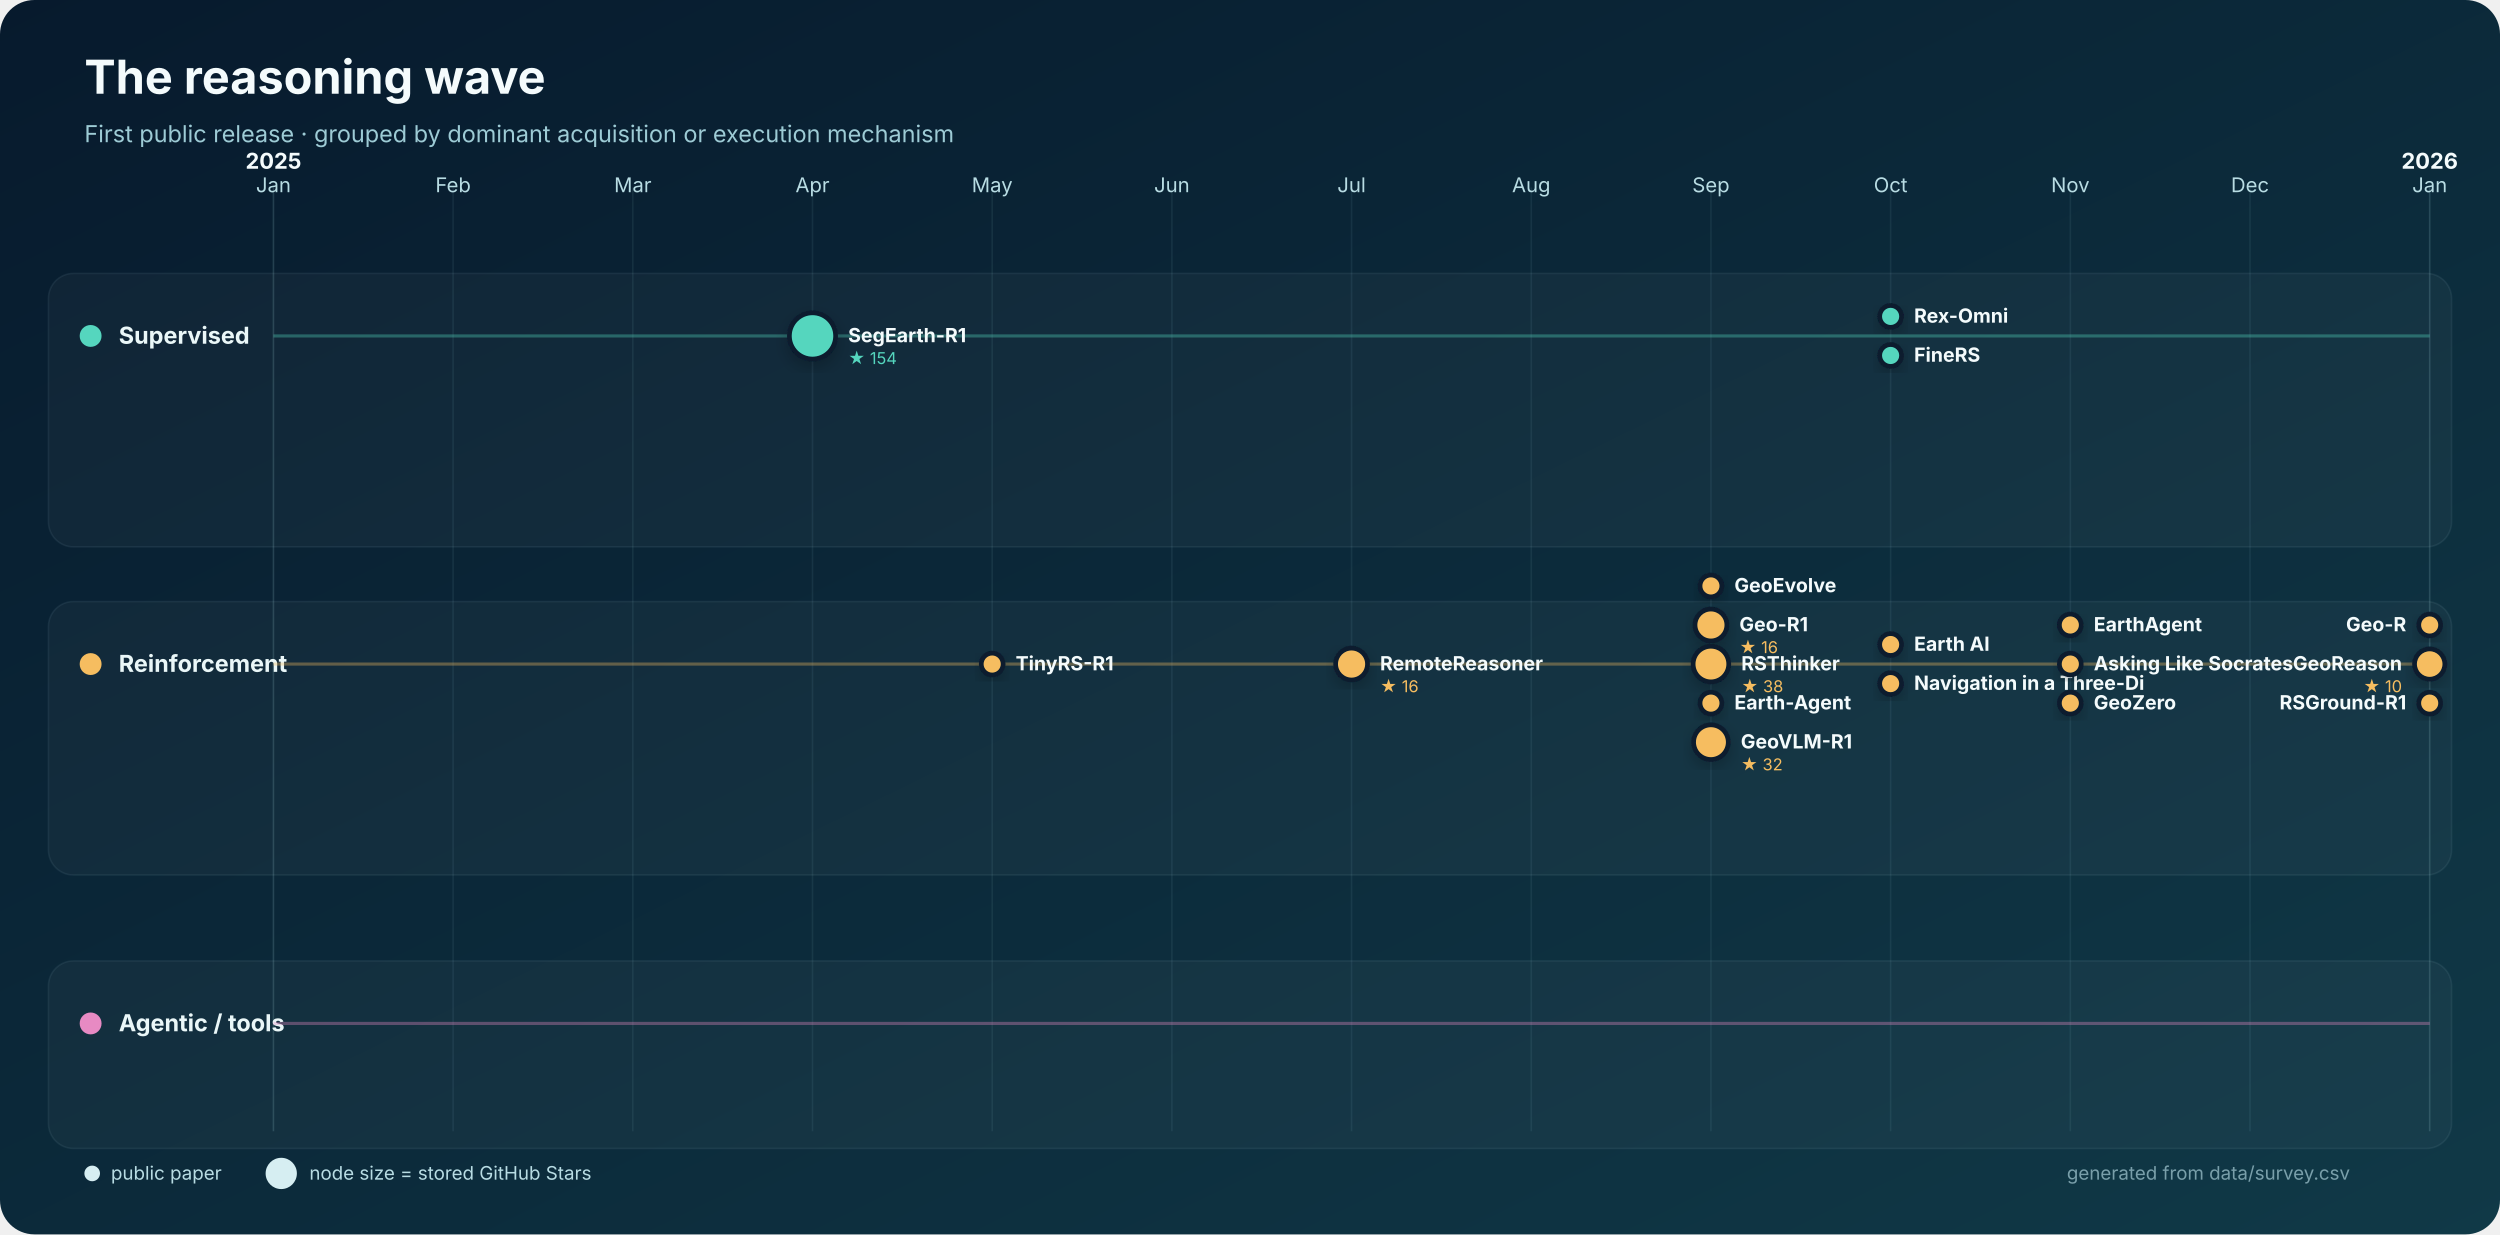
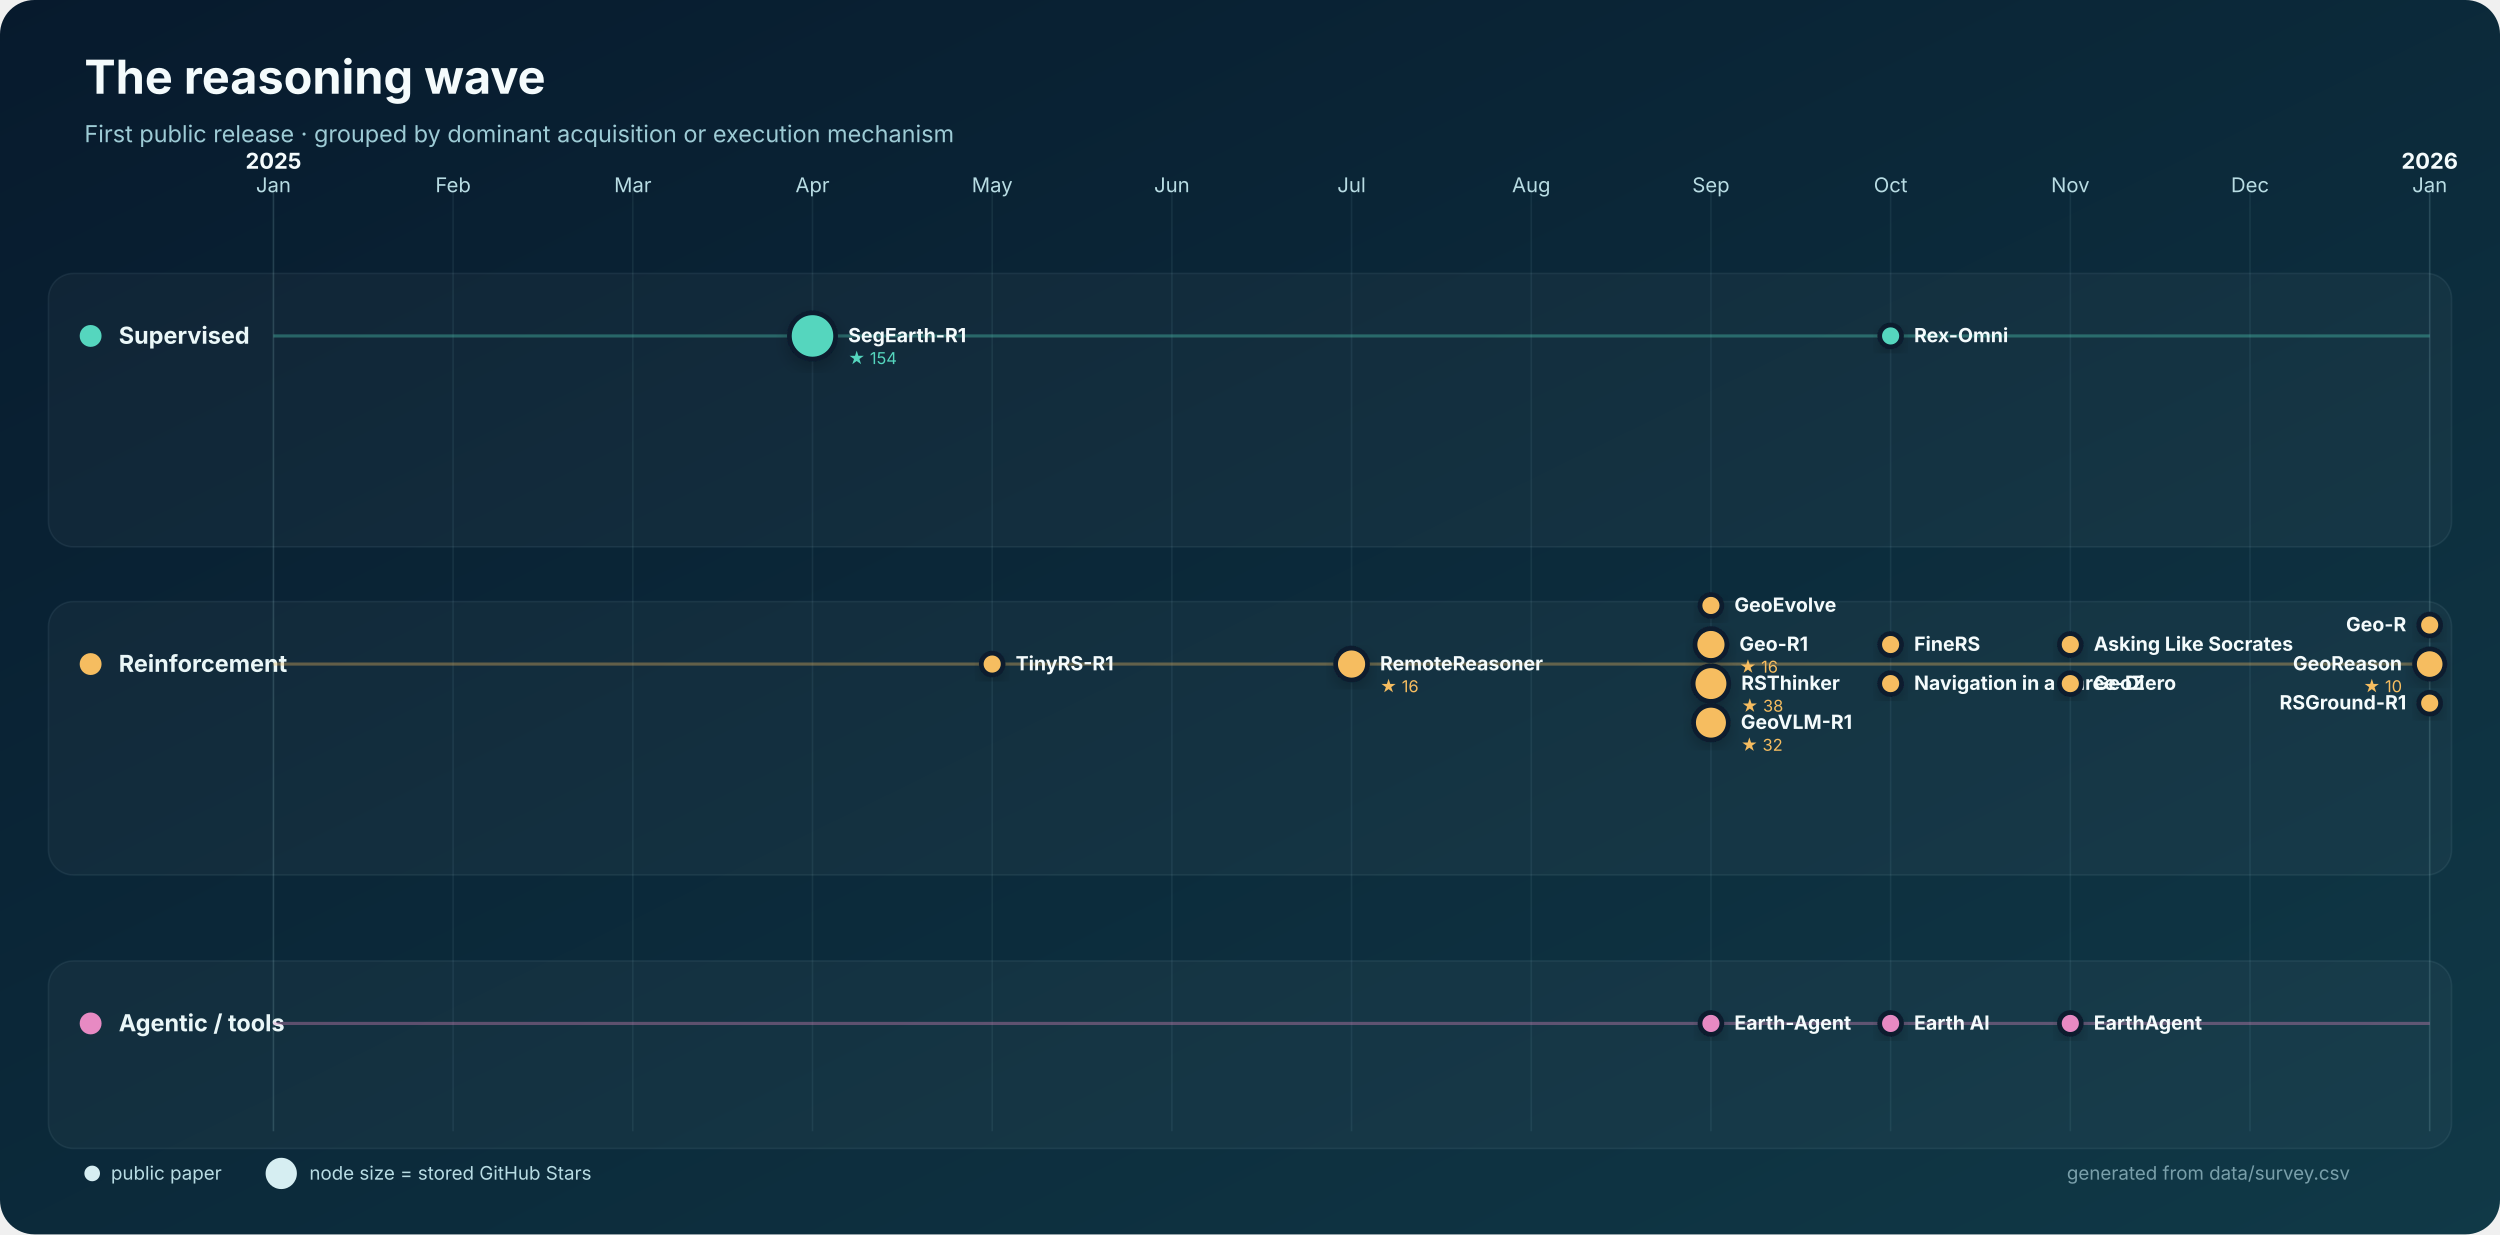
<svg xmlns="http://www.w3.org/2000/svg" width="1600" height="790" viewBox="0 0 1600 790" role="img" aria-labelledby="title desc">
  <defs>
    <linearGradient id="bg" x1="0" y1="0" x2="1" y2="1">
      <stop stop-color="#071a2d" />
      <stop offset="1" stop-color="#103947" />
    </linearGradient>
    <filter id="shadow" x="-30%" y="-30%" width="160%" height="160%">
      <feDropShadow dx="0" dy="4" stdDeviation="5" flood-color="#000" flood-opacity=".22" />
    </filter>
  </defs>
  <rect width="1600" height="790" rx="22" fill="url(#bg)" />
  <text x="54" y="60" fill="#f4fbfc" font-family="Inter,Segoe UI,Arial,sans-serif" font-size="30" font-weight="750">The reasoning wave</text>
  <text x="54" y="91" fill="#9dcbd5" font-family="Inter,Segoe UI,Arial,sans-serif" font-size="15">First public release · grouped by dominant acquisition or execution mechanism</text>
  <g font-family="Inter,Segoe UI,Arial,sans-serif">
    <line x1="175.0" y1="120" x2="175.0" y2="724" stroke="#8bb9c2" stroke-opacity=".22" />
    <text x="175.0" y="123" text-anchor="middle" fill="#b8dce3" font-size="13">Jan</text>
    <text x="175.0" y="108" text-anchor="middle" fill="#f4fbfc" font-size="14" font-weight="700">2025</text>
    <line x1="290.0" y1="120" x2="290.0" y2="724" stroke="#8bb9c2" stroke-opacity=".10" />
    <text x="290.0" y="123" text-anchor="middle" fill="#b8dce3" font-size="13">Feb</text>
    <line x1="405.0" y1="120" x2="405.0" y2="724" stroke="#8bb9c2" stroke-opacity=".10" />
    <text x="405.0" y="123" text-anchor="middle" fill="#b8dce3" font-size="13">Mar</text>
    <line x1="520.0" y1="120" x2="520.0" y2="724" stroke="#8bb9c2" stroke-opacity=".10" />
    <text x="520.0" y="123" text-anchor="middle" fill="#b8dce3" font-size="13">Apr</text>
    <line x1="635.0" y1="120" x2="635.0" y2="724" stroke="#8bb9c2" stroke-opacity=".10" />
    <text x="635.0" y="123" text-anchor="middle" fill="#b8dce3" font-size="13">May</text>
    <line x1="750.0" y1="120" x2="750.0" y2="724" stroke="#8bb9c2" stroke-opacity=".10" />
    <text x="750.0" y="123" text-anchor="middle" fill="#b8dce3" font-size="13">Jun</text>
    <line x1="865.0" y1="120" x2="865.0" y2="724" stroke="#8bb9c2" stroke-opacity=".10" />
    <text x="865.0" y="123" text-anchor="middle" fill="#b8dce3" font-size="13">Jul</text>
    <line x1="980.0" y1="120" x2="980.0" y2="724" stroke="#8bb9c2" stroke-opacity=".10" />
    <text x="980.0" y="123" text-anchor="middle" fill="#b8dce3" font-size="13">Aug</text>
    <line x1="1095.0" y1="120" x2="1095.0" y2="724" stroke="#8bb9c2" stroke-opacity=".10" />
    <text x="1095.0" y="123" text-anchor="middle" fill="#b8dce3" font-size="13">Sep</text>
    <line x1="1210.0" y1="120" x2="1210.0" y2="724" stroke="#8bb9c2" stroke-opacity=".10" />
    <text x="1210.0" y="123" text-anchor="middle" fill="#b8dce3" font-size="13">Oct</text>
    <line x1="1325.0" y1="120" x2="1325.0" y2="724" stroke="#8bb9c2" stroke-opacity=".10" />
    <text x="1325.0" y="123" text-anchor="middle" fill="#b8dce3" font-size="13">Nov</text>
    <line x1="1440.0" y1="120" x2="1440.0" y2="724" stroke="#8bb9c2" stroke-opacity=".10" />
    <text x="1440.0" y="123" text-anchor="middle" fill="#b8dce3" font-size="13">Dec</text>
    <line x1="1555.0" y1="120" x2="1555.0" y2="724" stroke="#8bb9c2" stroke-opacity=".22" />
    <text x="1555.0" y="123" text-anchor="middle" fill="#b8dce3" font-size="13">Jan</text>
    <text x="1555.0" y="108" text-anchor="middle" fill="#f4fbfc" font-size="14" font-weight="700">2026</text>
    <rect x="31" y="175" width="1538" height="175" rx="16" fill="#ffffff" fill-opacity=".035" stroke="#b9dfe5" stroke-opacity=".08" />
    <circle cx="58" cy="215" r="7" fill="#55d6be" />
    <text x="76" y="220" fill="#eaf7f8" font-size="15" font-weight="700">Supervised</text>
    <line x1="175" y1="215" x2="1555" y2="215" stroke="#55d6be" stroke-opacity=".35" stroke-width="2" />
    <rect x="31" y="385" width="1538" height="175" rx="16" fill="#ffffff" fill-opacity=".035" stroke="#b9dfe5" stroke-opacity=".08" />
    <circle cx="58" cy="425" r="7" fill="#f6bd60" />
    <text x="76" y="430" fill="#eaf7f8" font-size="15" font-weight="700">Reinforcement</text>
    <line x1="175" y1="425" x2="1555" y2="425" stroke="#f6bd60" stroke-opacity=".35" stroke-width="2" />
    <rect x="31" y="615" width="1538" height="120" rx="16" fill="#ffffff" fill-opacity=".035" stroke="#b9dfe5" stroke-opacity=".08" />
    <circle cx="58" cy="655" r="7" fill="#e78ac3" />
    <text x="76" y="660" fill="#eaf7f8" font-size="15" font-weight="700">Agentic / tools</text>
    <line x1="175" y1="655" x2="1555" y2="655" stroke="#e78ac3" stroke-opacity=".35" stroke-width="2" />
    <circle cx="520.0" cy="215.0" r="14.8" fill="#55d6be" stroke="#071a2d" stroke-width="3" filter="url(#shadow)" />
    <text x="542.8" y="219.0" text-anchor="start" fill="#f4fbfc" font-size="12.5" font-weight="650">SegEarth-R1</text>
    <text x="542.8" y="233.0" text-anchor="start" fill="#55d6be" font-size="10.5">★ 154</text>
    <circle cx="635.0" cy="425.0" r="7.0" fill="#f6bd60" stroke="#071a2d" stroke-width="3" filter="url(#shadow)" />
    <text x="650.0" y="429.0" text-anchor="start" fill="#f4fbfc" font-size="12.5" font-weight="650">TinyRS-R1</text>
    <circle cx="865.0" cy="425.0" r="10.2" fill="#f6bd60" stroke="#071a2d" stroke-width="3" filter="url(#shadow)" />
    <text x="883.2" y="429.0" text-anchor="start" fill="#f4fbfc" font-size="12.5" font-weight="650">RemoteReasoner</text>
    <text x="883.2" y="443.0" text-anchor="start" fill="#f6bd60" font-size="10.5">★ 16</text>
-     <circle cx="1095.0" cy="375.0" r="7.0" fill="#f6bd60" stroke="#071a2d" stroke-width="3" filter="url(#shadow)" />
-     <text x="1110.0" y="379.0" text-anchor="start" fill="#f4fbfc" font-size="12.5" font-weight="650">GeoEvolve</text>
-     <circle cx="1095.0" cy="400.0" r="10.2" fill="#f6bd60" stroke="#071a2d" stroke-width="3" filter="url(#shadow)" />
-     <text x="1113.2" y="404.0" text-anchor="start" fill="#f4fbfc" font-size="12.5" font-weight="650">Geo-R1</text>
-     <text x="1113.2" y="418.0" text-anchor="start" fill="#f6bd60" font-size="10.5">★ 16</text>
-     <circle cx="1095.0" cy="425.0" r="11.4" fill="#f6bd60" stroke="#071a2d" stroke-width="3" filter="url(#shadow)" />
-     <text x="1114.4" y="429.0" text-anchor="start" fill="#f4fbfc" font-size="12.5" font-weight="650">RSThinker</text>
-     <text x="1114.4" y="443.0" text-anchor="start" fill="#f6bd60" font-size="10.5">★ 38</text>
-     <circle cx="1095.0" cy="450.0" r="7.0" fill="#f6bd60" stroke="#071a2d" stroke-width="3" filter="url(#shadow)" />
-     <text x="1110.0" y="454.0" text-anchor="start" fill="#f4fbfc" font-size="12.5" font-weight="650">Earth-Agent</text>
-     <circle cx="1095.0" cy="475.0" r="11.1" fill="#f6bd60" stroke="#071a2d" stroke-width="3" filter="url(#shadow)" />
-     <text x="1114.1" y="479.0" text-anchor="start" fill="#f4fbfc" font-size="12.5" font-weight="650">GeoVLM-R1</text>
-     <text x="1114.1" y="493.0" text-anchor="start" fill="#f6bd60" font-size="10.5">★ 32</text>
-     <circle cx="1210.0" cy="202.5" r="7.0" fill="#55d6be" stroke="#071a2d" stroke-width="3" filter="url(#shadow)" />
-     <text x="1225.0" y="206.5" text-anchor="start" fill="#f4fbfc" font-size="12.5" font-weight="650">Rex-Omni</text>
-     <circle cx="1210.0" cy="227.5" r="7.0" fill="#55d6be" stroke="#071a2d" stroke-width="3" filter="url(#shadow)" />
-     <text x="1225.0" y="231.5" text-anchor="start" fill="#f4fbfc" font-size="12.5" font-weight="650">FineRS</text>
+     <circle cx="1095.0" cy="387.5" r="7.0" fill="#f6bd60" stroke="#071a2d" stroke-width="3" filter="url(#shadow)" />
+     <text x="1110.0" y="391.5" text-anchor="start" fill="#f4fbfc" font-size="12.5" font-weight="650">GeoEvolve</text>
+     <circle cx="1095.0" cy="412.5" r="10.2" fill="#f6bd60" stroke="#071a2d" stroke-width="3" filter="url(#shadow)" />
+     <text x="1113.2" y="416.5" text-anchor="start" fill="#f4fbfc" font-size="12.5" font-weight="650">Geo-R1</text>
+     <text x="1113.2" y="430.5" text-anchor="start" fill="#f6bd60" font-size="10.5">★ 16</text>
+     <circle cx="1095.0" cy="437.5" r="11.4" fill="#f6bd60" stroke="#071a2d" stroke-width="3" filter="url(#shadow)" />
+     <text x="1114.4" y="441.5" text-anchor="start" fill="#f4fbfc" font-size="12.5" font-weight="650">RSThinker</text>
+     <text x="1114.4" y="455.5" text-anchor="start" fill="#f6bd60" font-size="10.5">★ 38</text>
+     <circle cx="1095.0" cy="462.5" r="11.1" fill="#f6bd60" stroke="#071a2d" stroke-width="3" filter="url(#shadow)" />
+     <text x="1114.1" y="466.5" text-anchor="start" fill="#f4fbfc" font-size="12.5" font-weight="650">GeoVLM-R1</text>
+     <text x="1114.1" y="480.5" text-anchor="start" fill="#f6bd60" font-size="10.5">★ 32</text>
+     <circle cx="1095.0" cy="655.0" r="7.0" fill="#e78ac3" stroke="#071a2d" stroke-width="3" filter="url(#shadow)" />
+     <text x="1110.0" y="659.0" text-anchor="start" fill="#f4fbfc" font-size="12.5" font-weight="650">Earth-Agent</text>
+     <circle cx="1210.0" cy="215.0" r="7.0" fill="#55d6be" stroke="#071a2d" stroke-width="3" filter="url(#shadow)" />
+     <text x="1225.0" y="219.0" text-anchor="start" fill="#f4fbfc" font-size="12.5" font-weight="650">Rex-Omni</text>
+     <circle cx="1210.0" cy="655.0" r="7.0" fill="#e78ac3" stroke="#071a2d" stroke-width="3" filter="url(#shadow)" />
+     <text x="1225.0" y="659.0" text-anchor="start" fill="#f4fbfc" font-size="12.5" font-weight="650">Earth AI</text>
    <circle cx="1210.0" cy="412.5" r="7.0" fill="#f6bd60" stroke="#071a2d" stroke-width="3" filter="url(#shadow)" />
-     <text x="1225.0" y="416.5" text-anchor="start" fill="#f4fbfc" font-size="12.5" font-weight="650">Earth AI</text>
+     <text x="1225.0" y="416.5" text-anchor="start" fill="#f4fbfc" font-size="12.5" font-weight="650">FineRS</text>
    <circle cx="1210.0" cy="437.5" r="7.0" fill="#f6bd60" stroke="#071a2d" stroke-width="3" filter="url(#shadow)" />
    <text x="1225.0" y="441.5" text-anchor="start" fill="#f4fbfc" font-size="12.5" font-weight="650">Navigation in a Three-Di</text>
-     <circle cx="1325.0" cy="400.0" r="7.0" fill="#f6bd60" stroke="#071a2d" stroke-width="3" filter="url(#shadow)" />
-     <text x="1340.0" y="404.0" text-anchor="start" fill="#f4fbfc" font-size="12.5" font-weight="650">EarthAgent</text>
-     <circle cx="1325.0" cy="425.0" r="7.0" fill="#f6bd60" stroke="#071a2d" stroke-width="3" filter="url(#shadow)" />
-     <text x="1340.0" y="429.0" text-anchor="start" fill="#f4fbfc" font-size="12.5" font-weight="650">Asking Like Socrates</text>
-     <circle cx="1325.0" cy="450.0" r="7.0" fill="#f6bd60" stroke="#071a2d" stroke-width="3" filter="url(#shadow)" />
-     <text x="1340.0" y="454.0" text-anchor="start" fill="#f4fbfc" font-size="12.5" font-weight="650">GeoZero</text>
+     <circle cx="1325.0" cy="655.0" r="7.0" fill="#e78ac3" stroke="#071a2d" stroke-width="3" filter="url(#shadow)" />
+     <text x="1340.0" y="659.0" text-anchor="start" fill="#f4fbfc" font-size="12.5" font-weight="650">EarthAgent</text>
+     <circle cx="1325.0" cy="412.5" r="7.0" fill="#f6bd60" stroke="#071a2d" stroke-width="3" filter="url(#shadow)" />
+     <text x="1340.0" y="416.5" text-anchor="start" fill="#f4fbfc" font-size="12.5" font-weight="650">Asking Like Socrates</text>
+     <circle cx="1325.0" cy="437.5" r="7.0" fill="#f6bd60" stroke="#071a2d" stroke-width="3" filter="url(#shadow)" />
+     <text x="1340.0" y="441.5" text-anchor="start" fill="#f4fbfc" font-size="12.5" font-weight="650">GeoZero</text>
    <circle cx="1555.0" cy="400.0" r="7.0" fill="#f6bd60" stroke="#071a2d" stroke-width="3" filter="url(#shadow)" />
    <text x="1540.0" y="404.0" text-anchor="end" fill="#f4fbfc" font-size="12.5" font-weight="650">Geo-R</text>
    <circle cx="1555.0" cy="425.0" r="9.7" fill="#f6bd60" stroke="#071a2d" stroke-width="3" filter="url(#shadow)" />
    <text x="1537.3" y="429.0" text-anchor="end" fill="#f4fbfc" font-size="12.5" font-weight="650">GeoReason</text>
    <text x="1537.3" y="443.0" text-anchor="end" fill="#f6bd60" font-size="10.5">★ 10</text>
    <circle cx="1555.0" cy="450.0" r="7.0" fill="#f6bd60" stroke="#071a2d" stroke-width="3" filter="url(#shadow)" />
    <text x="1540.0" y="454.0" text-anchor="end" fill="#f4fbfc" font-size="12.5" font-weight="650">RSGround-R1</text>
    <g transform="translate(54 751)" font-size="12">
      <circle cx="5" cy="0" r="5" fill="#d6eef2" />
      <text x="17" y="4" fill="#b8dce3">public paper</text>
      <circle cx="126" cy="0" r="10" fill="#d6eef2" />
      <text x="144" y="4" fill="#b8dce3">node size = stored GitHub Stars</text>
      <text x="1450" y="4" text-anchor="end" fill="#799faa">generated from data/survey.csv</text>
    </g>
  </g>
</svg>
